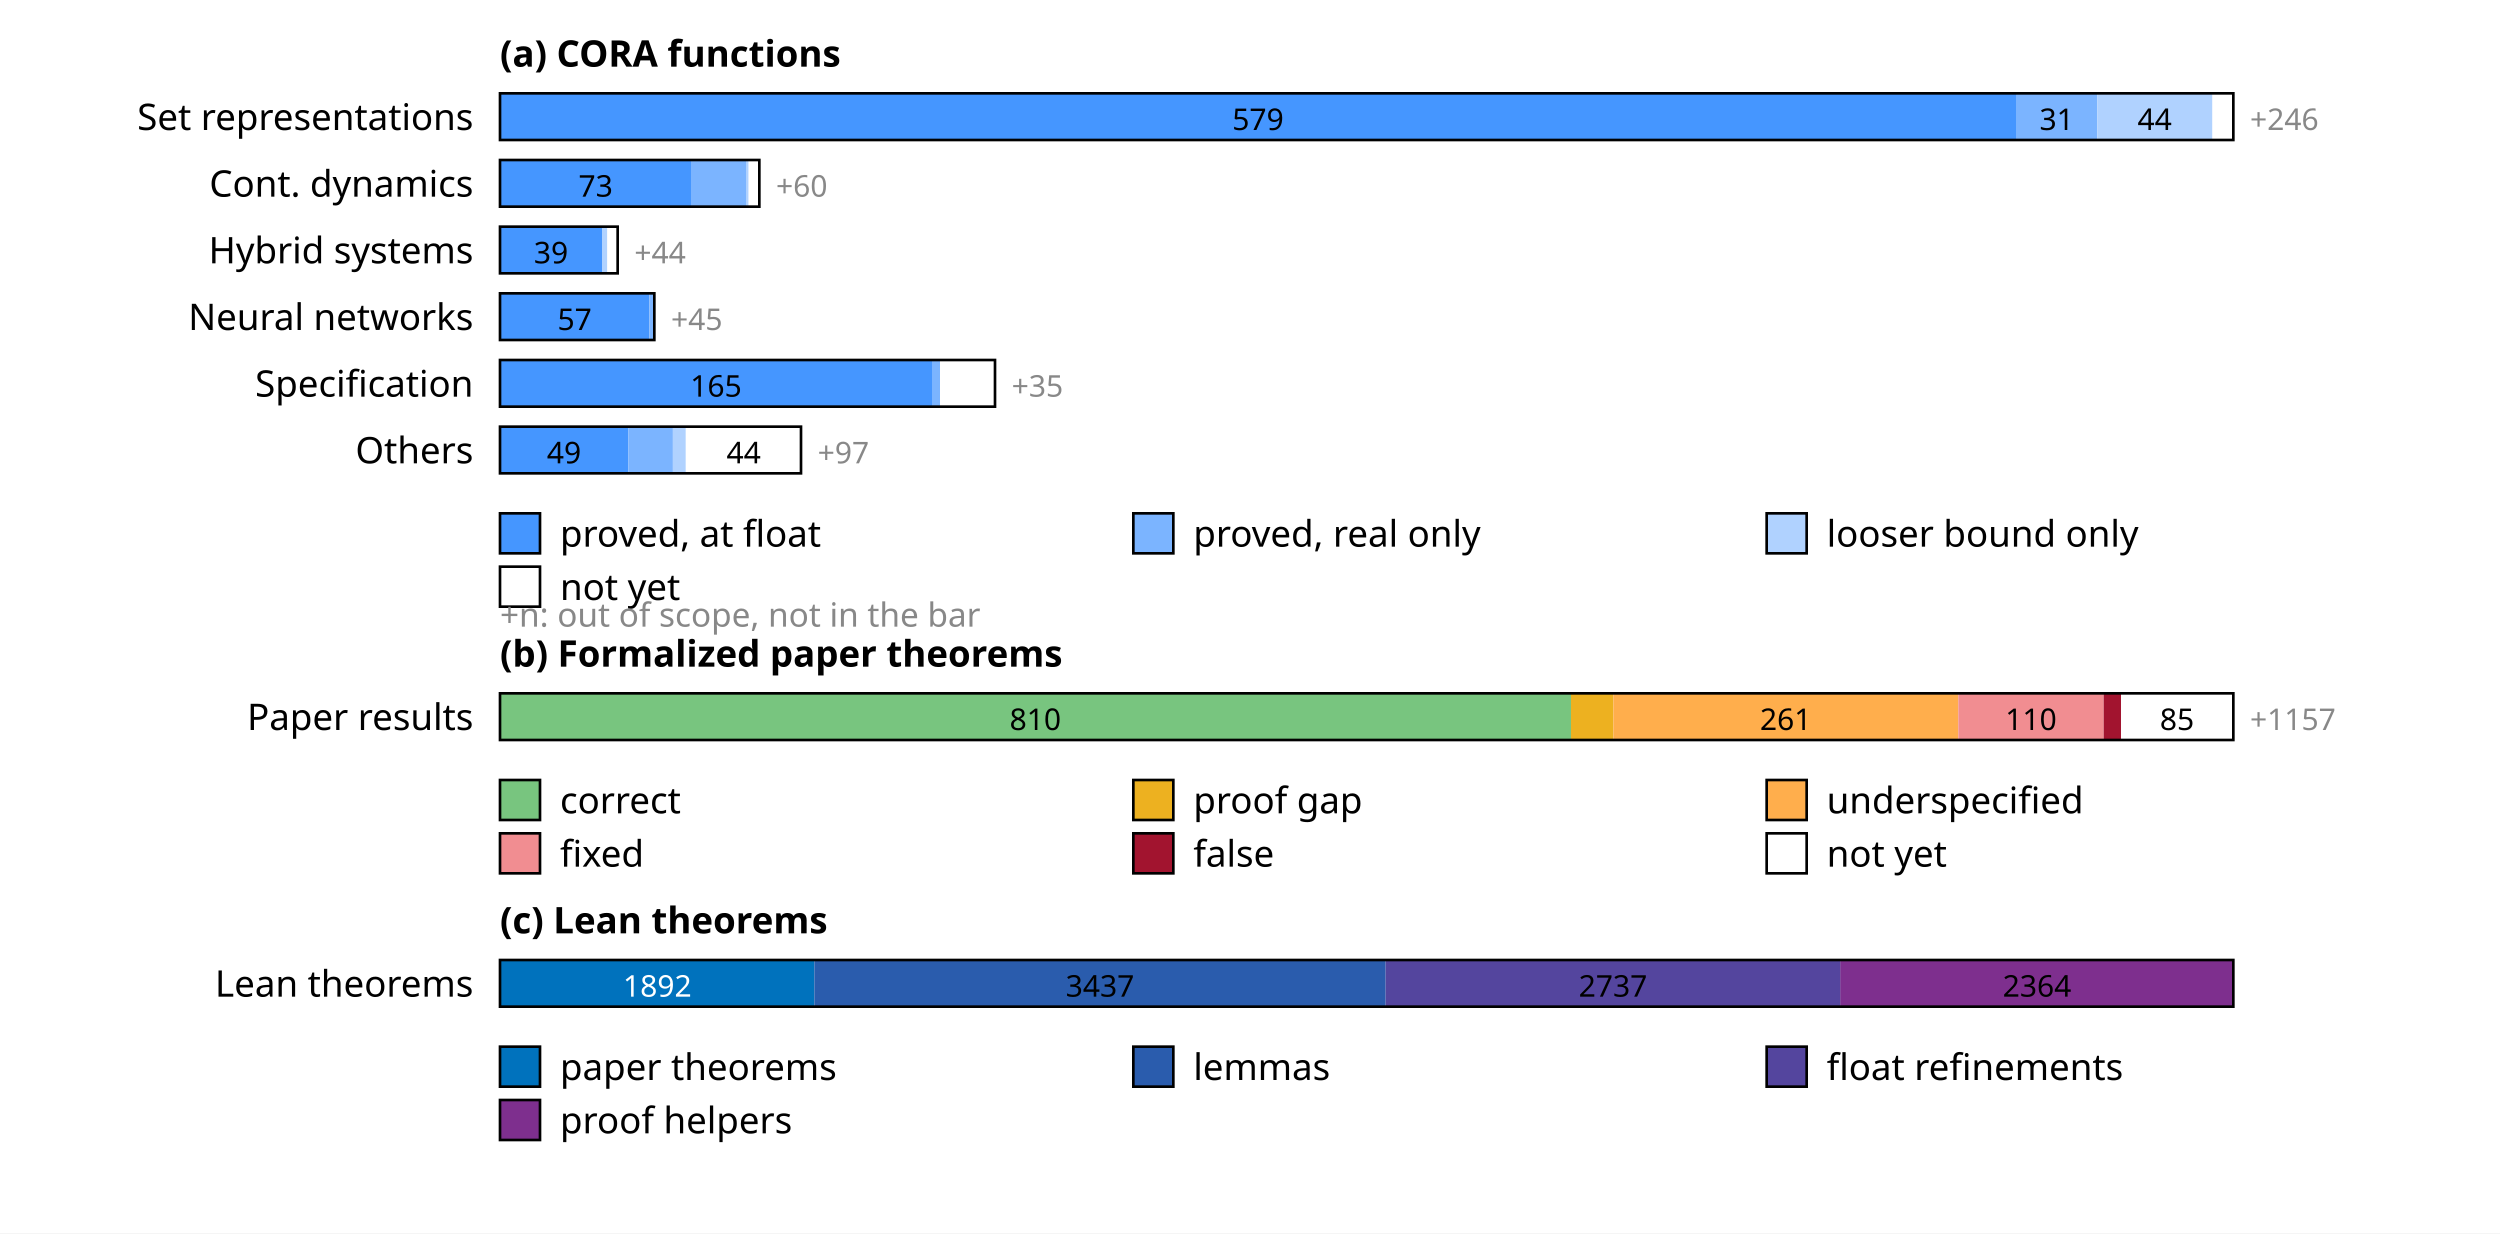
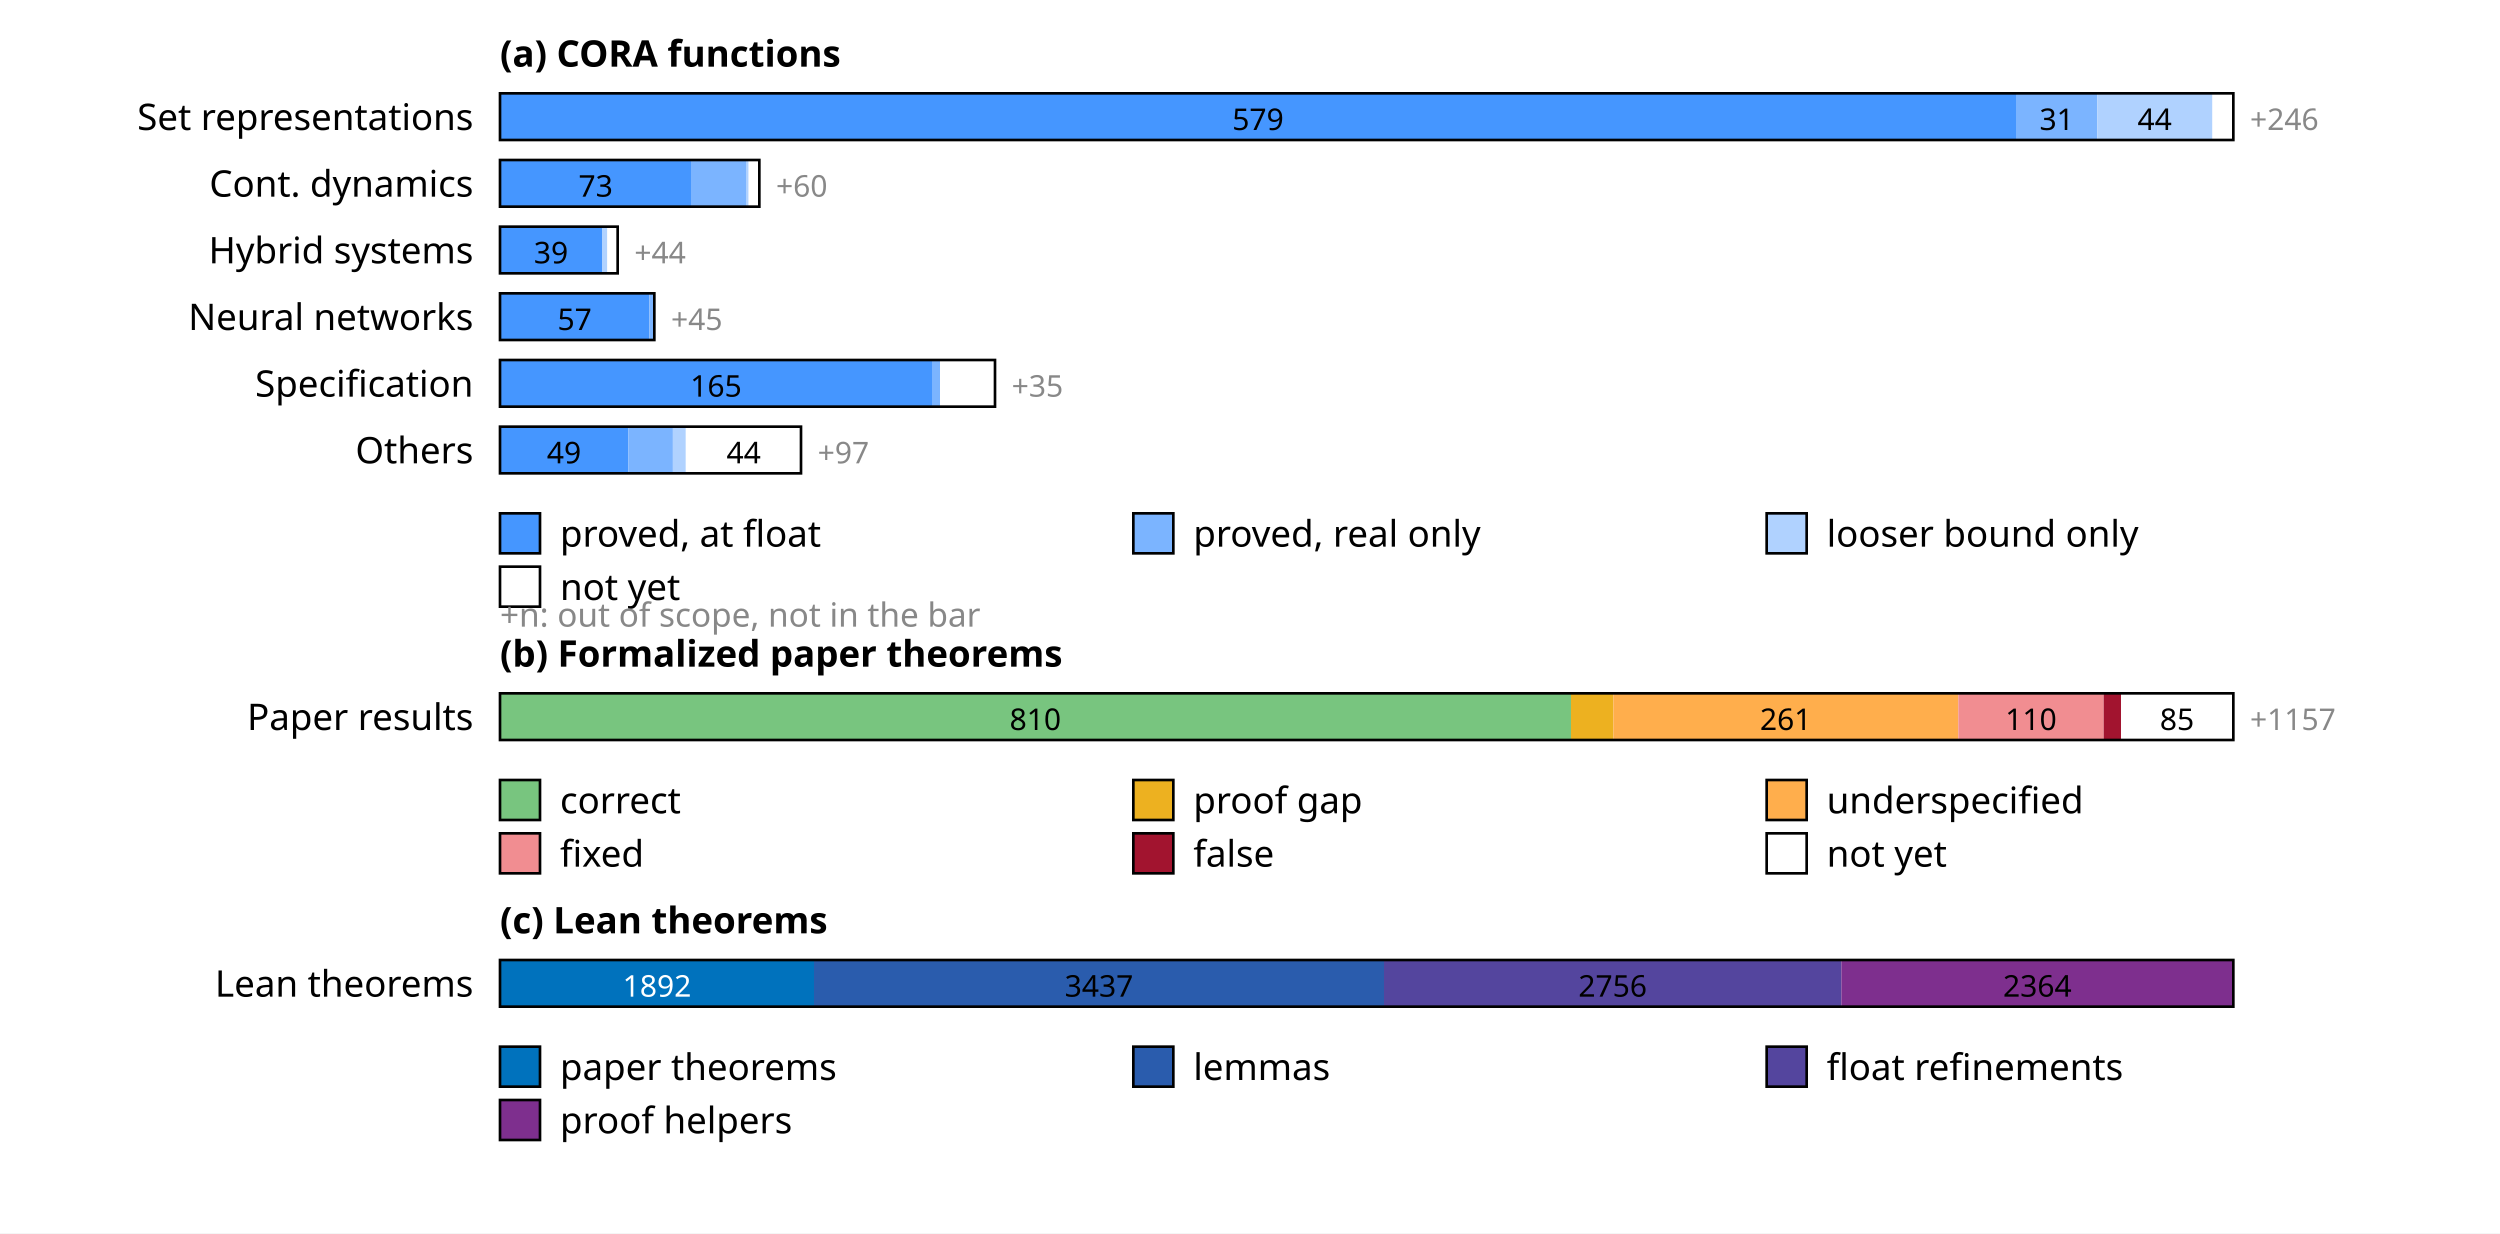
<svg xmlns="http://www.w3.org/2000/svg" width="750" height="370" font-family="sans-serif" font-size="11">
  <rect width="100%" height="100%" fill="white" />
  <text x="150" y="20" font-weight="bold">(a) CORA functions</text>
  <text x="142" y="39" text-anchor="end">Set representations</text>
  <rect x="150.0" y="28" width="454.8" height="14" fill="rgb(69,150,255)" />
  <text x="377.4" y="39" text-anchor="middle" font-size="9" fill="#000">579</text>
  <rect x="604.8" y="28" width="24.4" height="14" fill="rgb(123,180,255)" />
  <text x="617.0" y="39" text-anchor="middle" font-size="9" fill="#000">31</text>
  <rect x="629.2" y="28" width="34.6" height="14" fill="rgb(176,210,255)" />
  <text x="646.4" y="39" text-anchor="middle" font-size="9" fill="#000">44</text>
  <rect x="663.7" y="28" width="6.3" height="14" fill="rgb(255,255,255)" />
  <rect x="150" y="28" width="520.0" height="14" fill="none" stroke="#000" stroke-width="0.8" />
  <text x="675.0" y="39" font-size="9" fill="#888">+246</text>
  <text x="142" y="59" text-anchor="end">Cont. dynamics</text>
  <rect x="150.0" y="48" width="57.3" height="14" fill="rgb(69,150,255)" />
  <text x="178.7" y="59" text-anchor="middle" font-size="9" fill="#000">73</text>
  <rect x="207.3" y="48" width="16.5" height="14" fill="rgb(123,180,255)" />
  <rect x="223.8" y="48" width="0.8" height="14" fill="rgb(176,210,255)" />
  <rect x="224.6" y="48" width="3.1" height="14" fill="rgb(255,255,255)" />
  <rect x="150" y="48" width="77.8" height="14" fill="none" stroke="#000" stroke-width="0.8" />
  <text x="232.8" y="59" font-size="9" fill="#888">+60</text>
  <text x="142" y="79" text-anchor="end">Hybrid systems</text>
  <rect x="150.0" y="68" width="30.6" height="14" fill="rgb(69,150,255)" />
  <text x="165.3" y="79" text-anchor="middle" font-size="9" fill="#000">39</text>
  <rect x="180.6" y="68" width="1.6" height="14" fill="rgb(176,210,255)" />
  <rect x="182.2" y="68" width="3.1" height="14" fill="rgb(255,255,255)" />
  <rect x="150" y="68" width="35.3" height="14" fill="none" stroke="#000" stroke-width="0.8" />
  <text x="190.3" y="79" font-size="9" fill="#888">+44</text>
  <text x="142" y="99" text-anchor="end">Neural networks</text>
  <rect x="150.0" y="88" width="44.8" height="14" fill="rgb(69,150,255)" />
  <text x="172.4" y="99" text-anchor="middle" font-size="9" fill="#000">57</text>
  <rect x="194.8" y="88" width="1.6" height="14" fill="rgb(123,180,255)" />
  <rect x="150" y="88" width="46.3" height="14" fill="none" stroke="#000" stroke-width="0.8" />
  <text x="201.3" y="99" font-size="9" fill="#888">+45</text>
  <text x="142" y="119" text-anchor="end">Specification</text>
  <rect x="150.0" y="108" width="129.6" height="14" fill="rgb(69,150,255)" />
  <text x="214.8" y="119" text-anchor="middle" font-size="9" fill="#000">165</text>
  <rect x="279.6" y="108" width="2.4" height="14" fill="rgb(123,180,255)" />
  <rect x="282.0" y="108" width="16.5" height="14" fill="rgb(255,255,255)" />
  <rect x="150" y="108" width="148.5" height="14" fill="none" stroke="#000" stroke-width="0.8" />
  <text x="303.5" y="119" font-size="9" fill="#888">+35</text>
  <text x="142" y="139" text-anchor="end">Others</text>
  <rect x="150.0" y="128" width="38.5" height="14" fill="rgb(69,150,255)" />
  <text x="169.2" y="139" text-anchor="middle" font-size="9" fill="#000">49</text>
  <rect x="188.5" y="128" width="13.4" height="14" fill="rgb(123,180,255)" />
  <rect x="201.8" y="128" width="3.9" height="14" fill="rgb(176,210,255)" />
  <rect x="205.8" y="128" width="34.6" height="14" fill="rgb(255,255,255)" />
  <text x="223.1" y="139" text-anchor="middle" font-size="9" fill="#000">44</text>
  <rect x="150" y="128" width="90.3" height="14" fill="none" stroke="#000" stroke-width="0.8" />
  <text x="245.3" y="139" font-size="9" fill="#888">+97</text>
  <rect x="150" y="154" width="12" height="12" fill="rgb(69,150,255)" stroke="#000" stroke-width="0.8" />
  <text x="168" y="164">proved, at float</text>
  <rect x="340" y="154" width="12" height="12" fill="rgb(123,180,255)" stroke="#000" stroke-width="0.8" />
  <text x="358" y="164">proved, real only</text>
  <rect x="530" y="154" width="12" height="12" fill="rgb(176,210,255)" stroke="#000" stroke-width="0.8" />
  <text x="548" y="164">looser bound only</text>
  <rect x="150" y="170" width="12" height="12" fill="rgb(255,255,255)" stroke="#000" stroke-width="0.8" />
  <text x="168" y="180">not yet</text>
  <text x="150" y="188" font-size="10" fill="#888">+n: out of scope, not in the bar</text>
  <text x="150" y="200" font-weight="bold">(b) Formalized paper theorems</text>
  <text x="142" y="219" text-anchor="end">Paper results</text>
  <rect x="150.0" y="208" width="321.3" height="14" fill="rgb(120,197,127)" />
  <text x="310.6" y="219" text-anchor="middle" font-size="9" fill="#000">810</text>
  <rect x="471.3" y="208" width="12.7" height="14" fill="rgb(237,177,32)" />
  <rect x="484.0" y="208" width="103.5" height="14" fill="rgb(255,174,76)" />
  <text x="535.7" y="219" text-anchor="middle" font-size="9" fill="#000">261</text>
  <rect x="587.5" y="208" width="43.6" height="14" fill="rgb(241,141,145)" />
  <text x="609.3" y="219" text-anchor="middle" font-size="9" fill="#000">110</text>
  <rect x="631.1" y="208" width="5.2" height="14" fill="rgb(162,20,47)" />
  <rect x="636.3" y="208" width="33.7" height="14" fill="rgb(255,255,255)" />
  <text x="653.1" y="219" text-anchor="middle" font-size="9" fill="#000">85</text>
  <rect x="150" y="208" width="520.0" height="14" fill="none" stroke="#000" stroke-width="0.8" />
  <text x="675.0" y="219" font-size="9" fill="#888">+1157</text>
  <rect x="150" y="234" width="12" height="12" fill="rgb(120,197,127)" stroke="#000" stroke-width="0.8" />
  <text x="168" y="244">correct</text>
  <rect x="340" y="234" width="12" height="12" fill="rgb(237,177,32)" stroke="#000" stroke-width="0.8" />
  <text x="358" y="244">proof gap</text>
  <rect x="530" y="234" width="12" height="12" fill="rgb(255,174,76)" stroke="#000" stroke-width="0.8" />
  <text x="548" y="244">underspecified</text>
  <rect x="150" y="250" width="12" height="12" fill="rgb(241,141,145)" stroke="#000" stroke-width="0.8" />
  <text x="168" y="260">fixed</text>
  <rect x="340" y="250" width="12" height="12" fill="rgb(162,20,47)" stroke="#000" stroke-width="0.8" />
  <text x="358" y="260">false</text>
  <rect x="530" y="250" width="12" height="12" fill="rgb(255,255,255)" stroke="#000" stroke-width="0.8" />
  <text x="548" y="260">not yet</text>
  <text x="150" y="280" font-weight="bold">(c) Lean theorems</text>
  <text x="142" y="299" text-anchor="end">Lean theorems</text>
-   <rect x="150.0" y="288" width="94.3" height="14" fill="rgb(0,114,189)" />
-   <text x="197.2" y="299" text-anchor="middle" font-size="9" fill="#fff">1892</text>
-   <rect x="244.3" y="288" width="171.4" height="14" fill="rgb(42,92,173)" />
-   <text x="330.0" y="299" text-anchor="middle" font-size="9" fill="#000">3437</text>
-   <rect x="415.7" y="288" width="136.5" height="14" fill="rgb(84,69,158)" />
-   <text x="483.9" y="299" text-anchor="middle" font-size="9" fill="#000">2737</text>
-   <rect x="552.1" y="288" width="117.9" height="14" fill="rgb(126,47,142)" />
-   <text x="611.1" y="299" text-anchor="middle" font-size="9" fill="#000">2364</text>
+   <rect x="150.0" y="288" width="94.2" height="14" fill="rgb(0,114,189)" />
+   <text x="197.1" y="299" text-anchor="middle" font-size="9" fill="#fff">1892</text>
+   <rect x="244.2" y="288" width="171.0" height="14" fill="rgb(42,92,173)" />
+   <text x="329.7" y="299" text-anchor="middle" font-size="9" fill="#000">3437</text>
+   <rect x="415.2" y="288" width="137.2" height="14" fill="rgb(84,69,158)" />
+   <text x="483.8" y="299" text-anchor="middle" font-size="9" fill="#000">2756</text>
+   <rect x="552.4" y="288" width="117.6" height="14" fill="rgb(126,47,142)" />
+   <text x="611.2" y="299" text-anchor="middle" font-size="9" fill="#000">2364</text>
  <rect x="150" y="288" width="520.0" height="14" fill="none" stroke="#000" stroke-width="0.8" />
  <rect x="150" y="314" width="12" height="12" fill="rgb(0,114,189)" stroke="#000" stroke-width="0.8" />
  <text x="168" y="324">paper theorems</text>
  <rect x="340" y="314" width="12" height="12" fill="rgb(42,92,173)" stroke="#000" stroke-width="0.8" />
  <text x="358" y="324">lemmas</text>
  <rect x="530" y="314" width="12" height="12" fill="rgb(84,69,158)" stroke="#000" stroke-width="0.8" />
  <text x="548" y="324">float refinements</text>
  <rect x="150" y="330" width="12" height="12" fill="rgb(126,47,142)" stroke="#000" stroke-width="0.8" />
  <text x="168" y="340">proof helpers</text>
</svg>
